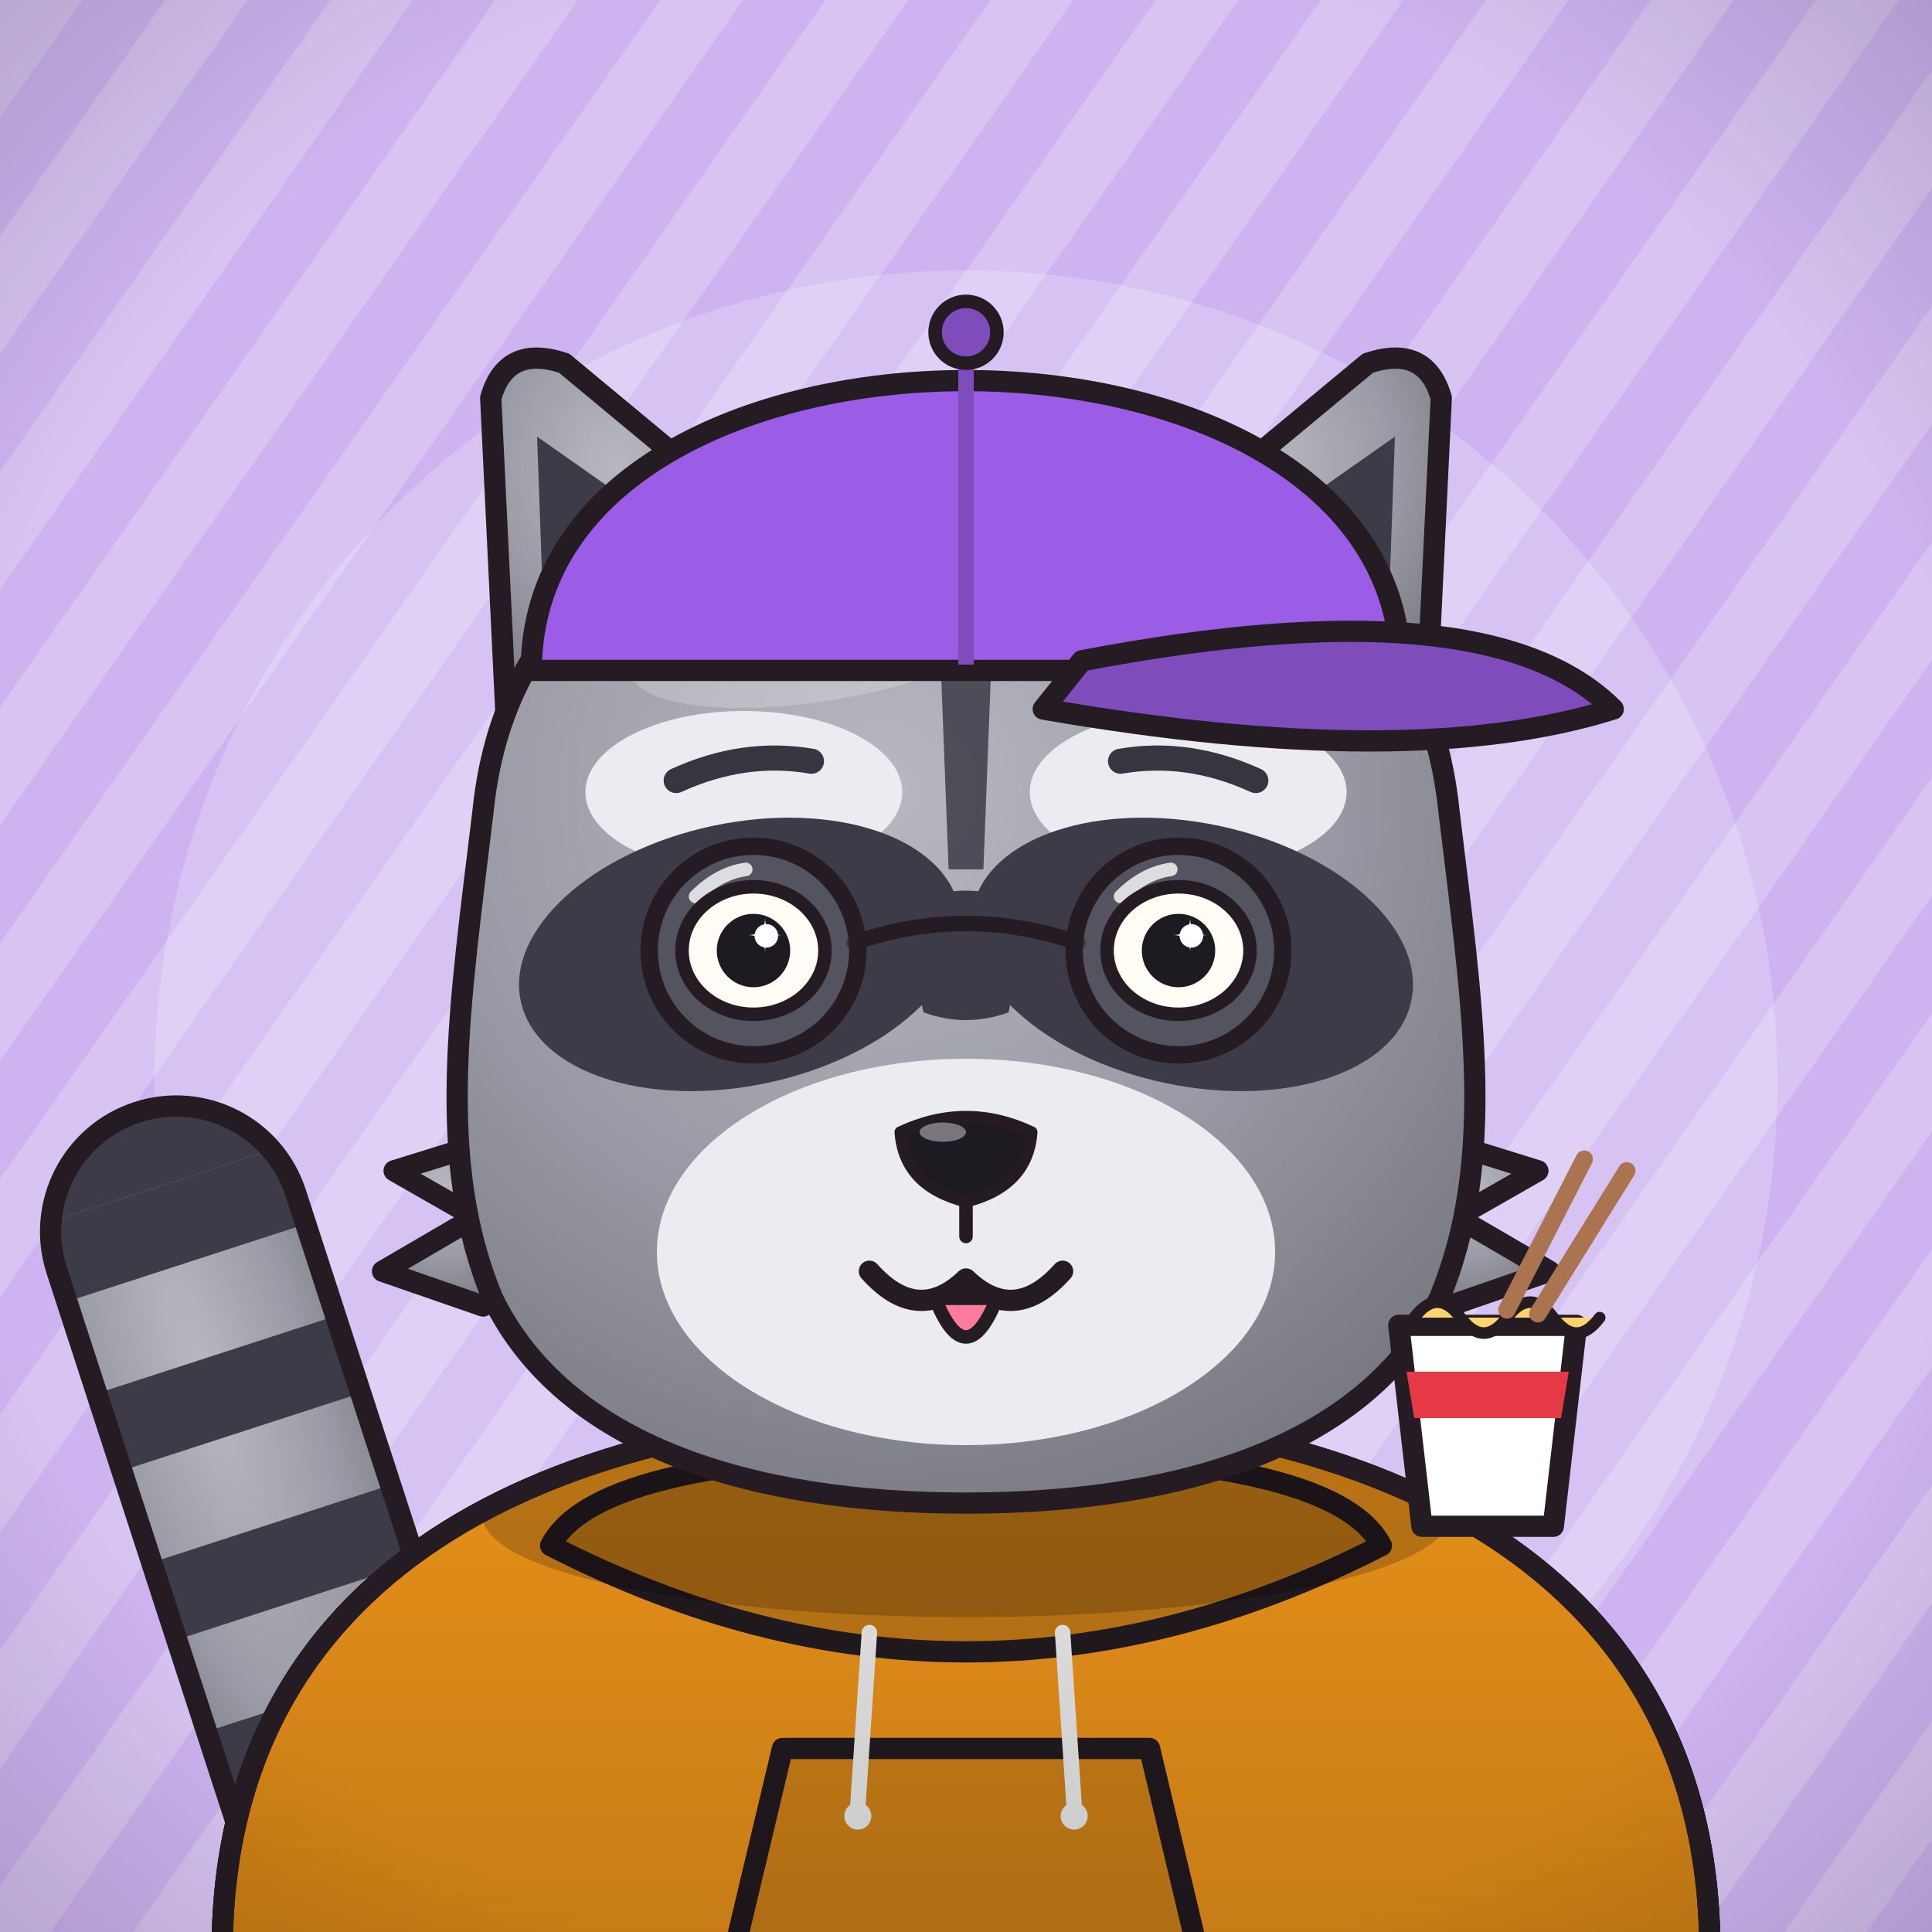
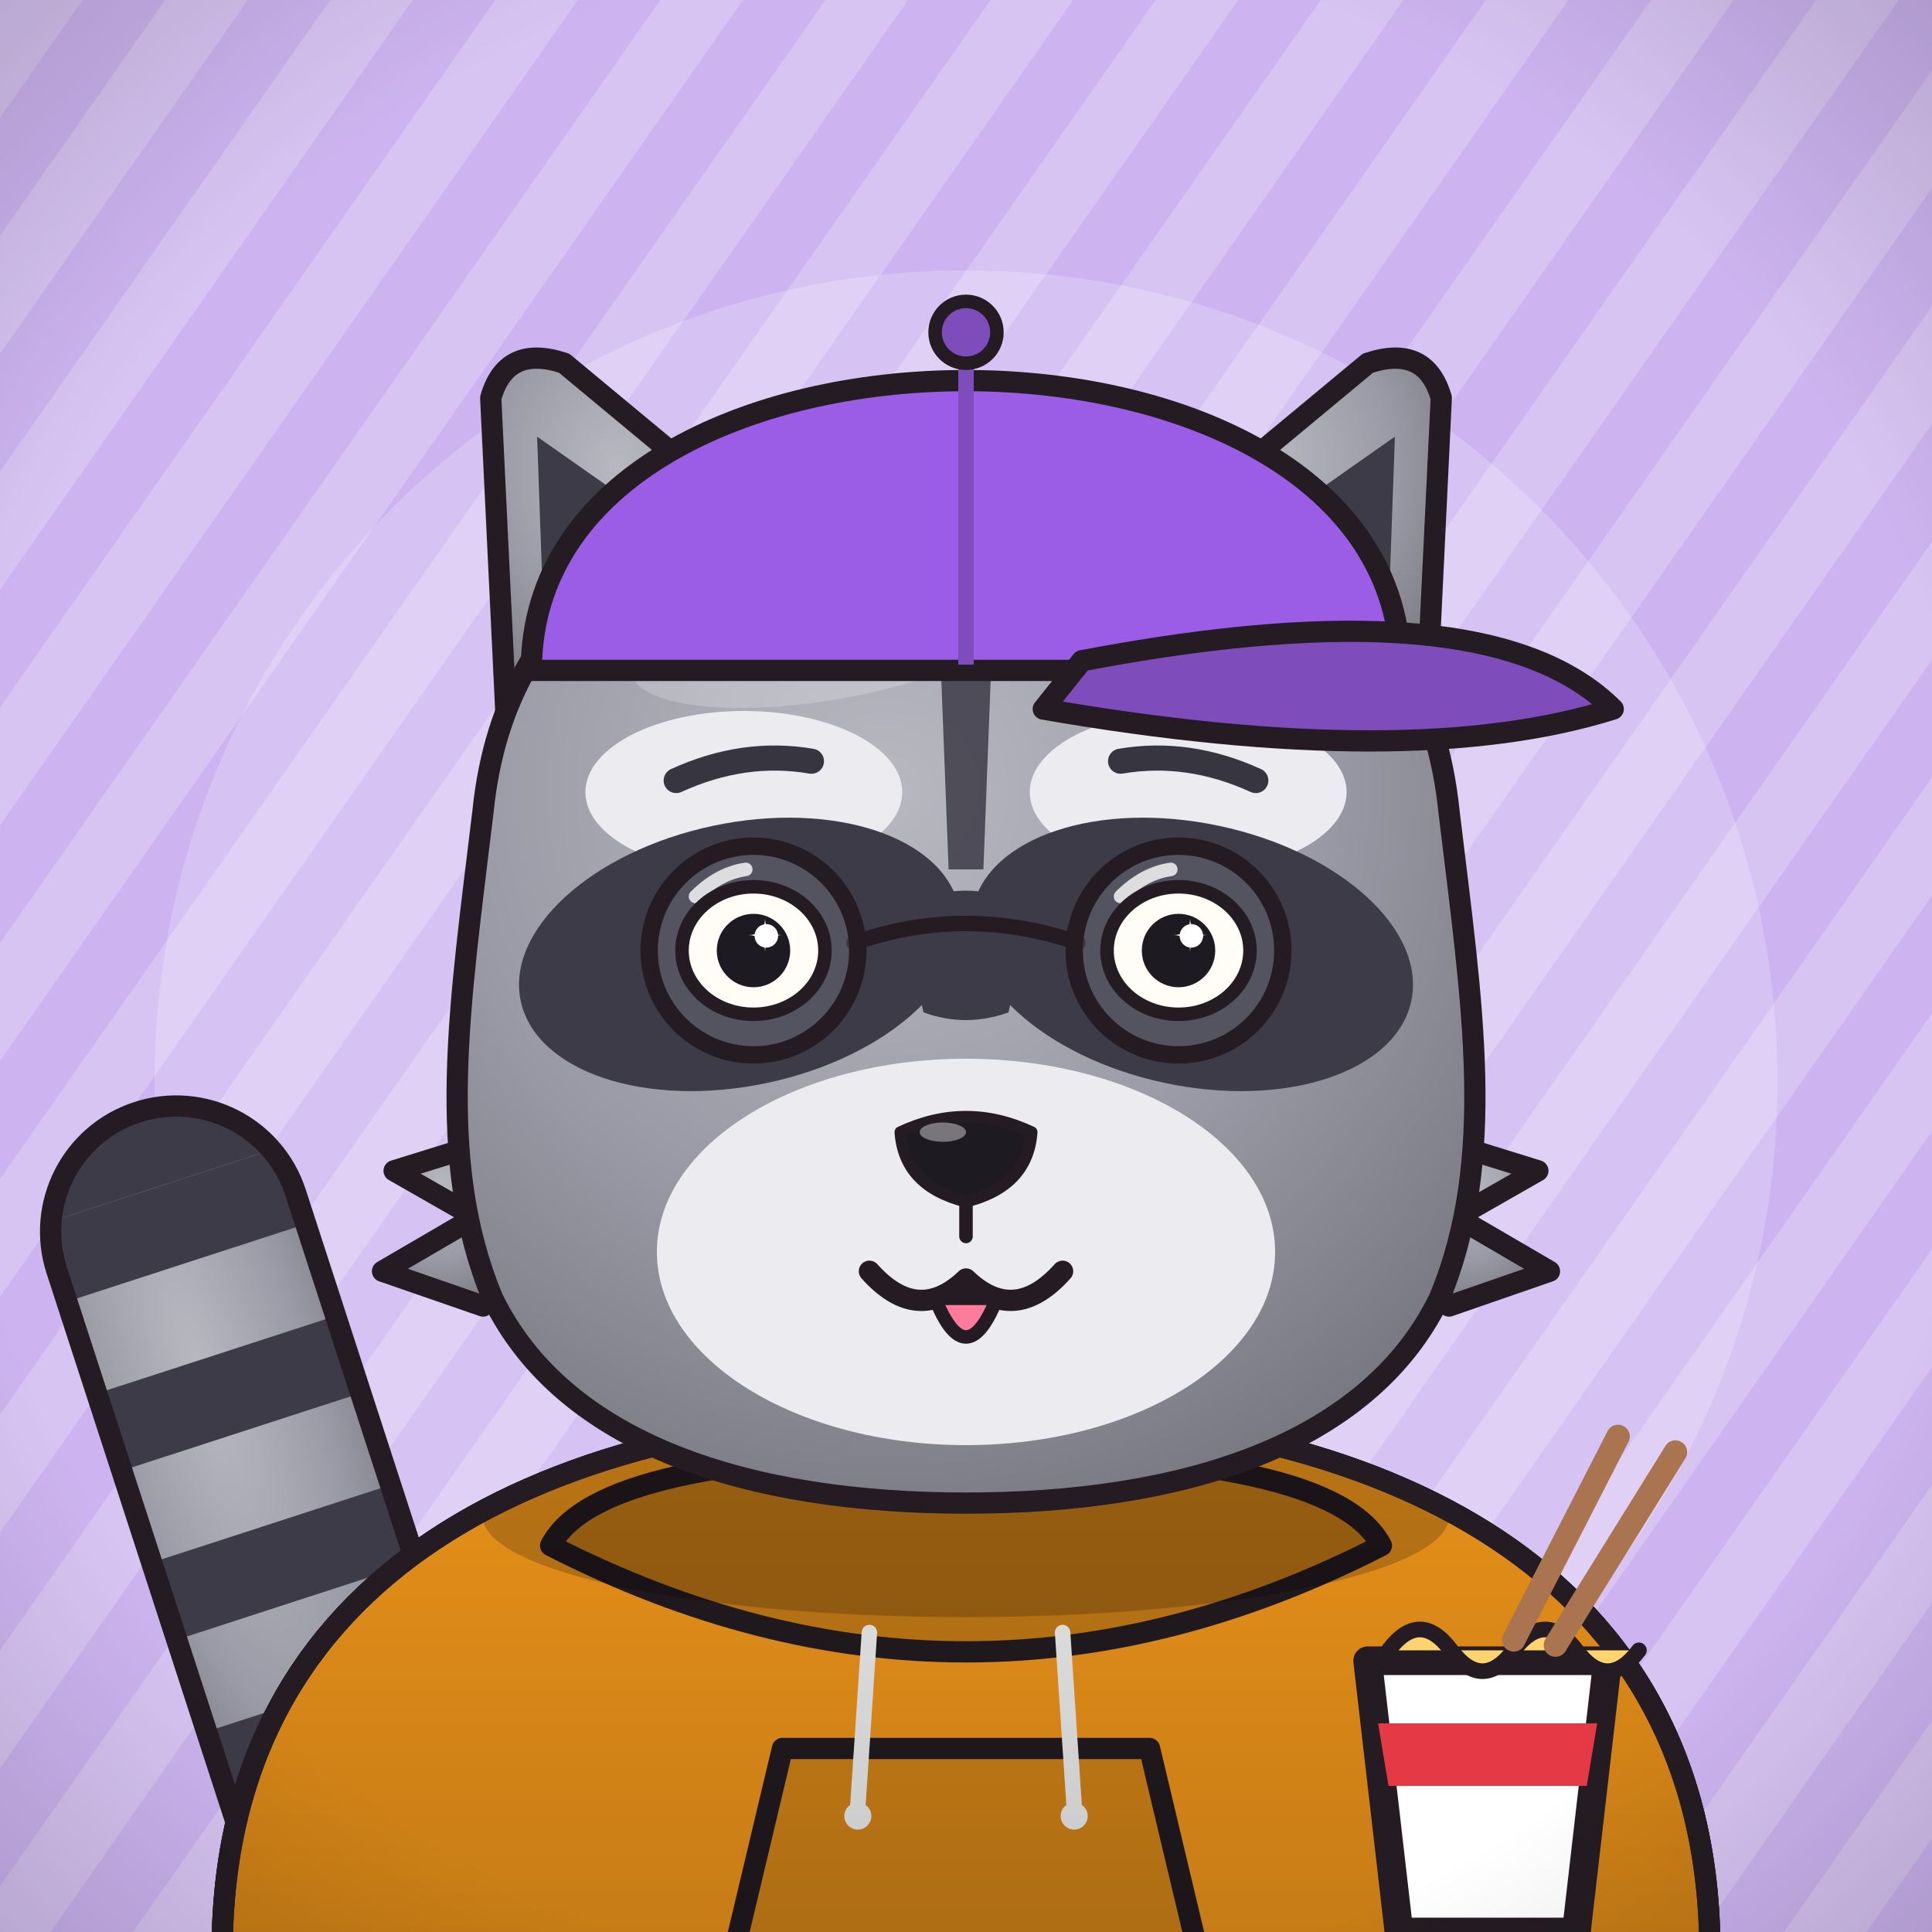
<svg xmlns="http://www.w3.org/2000/svg" viewBox="0 0 1000 1000" width="1000" height="1000">
  <defs>
    <clipPath id="bodyclip">
      <path d="M115 1010 C115 815 280 730 500 730 C720 730 885 815 885 1010 Z" />
    </clipPath>
    <radialGradient id="fs" cx=".42" cy=".3" r=".85">
      <stop offset="0" stop-color="#b8b8c1" />
      <stop offset=".5" stop-color="#9a9aa6" />
      <stop offset="1" stop-color="#6f6f78" />
    </radialGradient>
    <linearGradient id="bodyshade" x1="0" y1="0" x2="0" y2="1">
      <stop offset=".55" stop-color="#000" stop-opacity="0" />
      <stop offset="1" stop-color="#000" stop-opacity=".22" />
    </linearGradient>
    <clipPath id="eye0">
      <ellipse cx="390" cy="492" rx="37" ry="33" />
    </clipPath>
    <clipPath id="eye1">
      <ellipse cx="610" cy="492" rx="37" ry="33" />
    </clipPath>
    <clipPath id="tailclip">
      <rect x="105" y="560" width="130" height="460" rx="65" />
    </clipPath>
    <pattern id="pat" width="70" height="70" patternUnits="userSpaceOnUse" patternTransform="rotate(35)">
      <rect width="35" height="70" fill="#fff" />
    </pattern>
    <radialGradient id="vig" r=".75">
      <stop offset=".7" stop-color="#000" stop-opacity="0" />
      <stop offset="1" stop-color="#000" stop-opacity=".18" />
    </radialGradient>
  </defs>
  <rect width="1000" height="1000" fill="#cdb4f0" />
  <rect width="1000" height="1000" fill="url(#pat)" opacity=".22" />
  <circle cx="500" cy="560" r="420" fill="#fff" opacity=".2" />
  <g transform="rotate(-18 170 880)">
    <rect x="105" y="560" width="130" height="460" rx="65" fill="url(#fs)" />
    <g clip-path="url(#tailclip)">
      <rect x="95" y="600" width="150" height="42" fill="#3d3b47" />
      <rect x="95" y="692" width="150" height="42" fill="#3d3b47" />
      <rect x="95" y="784" width="150" height="42" fill="#3d3b47" />
      <rect x="95" y="876" width="150" height="42" fill="#3d3b47" />
      <rect x="95" y="968" width="150" height="42" fill="#3d3b47" />
      <rect x="95" y="550" width="150" height="50" fill="#3d3b47" />
    </g>
    <rect x="105" y="560" width="130" height="460" rx="65" fill="none" stroke="#241c22" stroke-width="11" stroke-linejoin="round" stroke-linecap="round" />
  </g>
  <path d="M115 1010 C115 815 280 730 500 730 C720 730 885 815 885 1010 Z" fill="url(#fs)" stroke="#241c22" stroke-width="11" stroke-linejoin="round" stroke-linecap="round" />
  <g clip-path="url(#bodyclip)">
    <ellipse cx="500" cy="985" rx="230" ry="165" fill="#ecebef" opacity=".75" />
  </g>
  <g clip-path="url(#bodyclip)">
    <rect width="1000" height="1000" fill="#ff9f1c" />
    <path d="M380 1010 L405 905 L595 905 L620 1010" fill="#e08c19" stroke="#241c22" stroke-width="11" stroke-linejoin="round" stroke-linecap="round" />
  </g>
  <path d="M115 1010 C115 815 280 730 500 730 C720 730 885 815 885 1010 Z" fill="none" stroke="#241c22" stroke-width="11" stroke-linejoin="round" stroke-linecap="round" />
  <path d="M285 800 Q500 910 715 800 Q690 752 500 752 Q310 752 285 800 Z" fill="#d18217" stroke="#241c22" stroke-width="11" stroke-linejoin="round" stroke-linecap="round" />
  <path d="M450 845 L444 935 M550 845 L556 935" stroke="#fff" stroke-width="8" stroke-linecap="round" />
  <circle cx="444" cy="940" r="7" fill="#fff" />
  <circle cx="556" cy="940" r="7" fill="#fff" />
  <g clip-path="url(#bodyclip)">
    <rect width="1000" height="1000" fill="url(#bodyshade)" />
    <ellipse cx="500" cy="785" rx="250" ry="52" fill="#000" opacity=".2" />
  </g>
  <path d="M115 1010 C115 815 280 730 500 730 C720 730 885 815 885 1010 Z" fill="none" stroke="#241c22" stroke-width="11" stroke-linejoin="round" stroke-linecap="round" />
  <path d="M262 372 L254 206 Q262 178 292 188 L410 286 Z" fill="url(#fs)" stroke="#241c22" stroke-width="11" stroke-linejoin="round" stroke-linecap="round" />
  <path d="M738 372 L746 206 Q738 178 708 188 L590 286 Z" fill="url(#fs)" stroke="#241c22" stroke-width="11" stroke-linejoin="round" stroke-linecap="round" />
  <path d="M282 338 L278 226 L372 292 Z" fill="#3d3b47" />
  <path d="M718 338 L722 226 L628 292 Z" fill="#3d3b47" />
  <path d="M262 588 L204 606 L246 630 L198 658 L250 676 L270 652 Z" fill="url(#fs)" stroke="#241c22" stroke-width="11" stroke-linejoin="round" stroke-linecap="round" />
  <path d="M738 588 L796 606 L754 630 L802 658 L750 676 L730 652 Z" fill="url(#fs)" stroke="#241c22" stroke-width="11" stroke-linejoin="round" stroke-linecap="round" />
  <path d="M500 250 C645 250 738 302 750 420 C762 520 775 600 745 672 C708 748 612 778 500 778 C388 778 292 748 255 672 C225 600 238 520 250 420 C262 302 355 250 500 250 Z" fill="url(#fs)" stroke="#241c22" stroke-width="11" stroke-linejoin="round" stroke-linecap="round" />
  <ellipse cx="385" cy="410" rx="82" ry="42" fill="#ecebef" />
  <ellipse cx="615" cy="410" rx="82" ry="42" fill="#ecebef" />
  <ellipse cx="500" cy="648" rx="160" ry="100" fill="#ecebef" />
  <path d="M484 268 Q500 260 516 268 L509 450 L491 450 Z" fill="#3d3b47" opacity=".85" />
  <ellipse cx="383" cy="494" rx="116" ry="68" transform="rotate(-12 383 494)" fill="#3d3b47" />
  <ellipse cx="617" cy="494" rx="116" ry="68" transform="rotate(12 617 494)" fill="#3d3b47" />
  <path d="M466 470 Q500 452 534 470 L522 524 Q500 532 478 524 Z" fill="#3d3b47" />
  <ellipse cx="430" cy="330" rx="105" ry="32" fill="#fff" opacity=".2" transform="rotate(-10 430 330)" />
  <path d="M466 586 Q500 570 534 586 Q532 614 500 622 Q468 614 466 586 Z" fill="#1e1a22" stroke="#241c22" stroke-width="6" stroke-linejoin="round" stroke-linecap="round" />
  <ellipse cx="488" cy="586" rx="12" ry="5" fill="#fff" opacity=".4" />
  <path d="M500 622 L500 640" stroke="#241c22" stroke-width="7" stroke-linejoin="round" stroke-linecap="round" />
  <path d="M442 488 Q500 468 558 488" fill="none" stroke="#241c22" stroke-width="8" stroke-linejoin="round" stroke-linecap="round" />
  <circle cx="390" cy="492" r="54" fill="#dff1ff" fill-opacity=".14" stroke="#241c22" stroke-width="9" stroke-linejoin="round" stroke-linecap="round" />
  <path d="M360 464 q12 -12 26 -14" fill="none" stroke="#fff" stroke-width="7" stroke-linecap="round" opacity=".8" />
  <circle cx="610" cy="492" r="54" fill="#dff1ff" fill-opacity=".14" stroke="#241c22" stroke-width="9" stroke-linejoin="round" stroke-linecap="round" />
  <path d="M580 464 q12 -12 26 -14" fill="none" stroke="#fff" stroke-width="7" stroke-linecap="round" opacity=".8" />
  <path d="M450 658 Q475 686 500 662 Q525 686 550 658" fill="none" stroke="#241c22" stroke-width="11" stroke-linejoin="round" stroke-linecap="round" />
  <path d="M484 672 Q500 712 516 672 Z" fill="#ff7b9c" stroke="#241c22" stroke-width="7" stroke-linejoin="round" stroke-linecap="round" />
  <path d="M350 404 Q385 388 420 394" fill="none" stroke="#373540" stroke-width="13" stroke-linecap="round" />
  <path d="M580 394 Q615 388 650 404" fill="none" stroke="#373540" stroke-width="13" stroke-linecap="round" />
  <ellipse cx="390" cy="492" rx="37" ry="33" fill="#fffdf6" />
  <circle cx="390" cy="492" r="19" fill="#1e1a22" />
  <circle cx="396.65" cy="484.4" r="6.08" fill="#fff" />
  <ellipse cx="390" cy="492" rx="37" ry="33" fill="none" stroke="#241c22" stroke-width="7" stroke-linejoin="round" stroke-linecap="round" />
  <path d="M396 475 Q396 484 405 484 Q396 484 396 493 Q396 484 387 484 Q396 484 396 475 Z" fill="#fff" />
  <ellipse cx="610" cy="492" rx="37" ry="33" fill="#fffdf6" />
  <circle cx="610" cy="492" r="19" fill="#1e1a22" />
  <circle cx="616.65" cy="484.4" r="6.08" fill="#fff" />
  <ellipse cx="610" cy="492" rx="37" ry="33" fill="none" stroke="#241c22" stroke-width="7" stroke-linejoin="round" stroke-linecap="round" />
  <path d="M616 475 Q616 484 625 484 Q616 484 616 493 Q616 484 607 484 Q616 484 616 475 Z" fill="#fff" />
  <g transform="translate(0 -28)">
    <path d="M275 375 C275 175 725 175 725 375 Z" fill="#9b5de5" stroke="#241c22" stroke-width="11" stroke-linejoin="round" stroke-linecap="round" />
    <path d="M500 190 L500 372" stroke="#7f4cbc" stroke-width="8" />
    <path d="M560 370 Q770 330 835 395 Q730 428 540 395 Z" fill="#7f4cbc" stroke="#241c22" stroke-width="11" stroke-linejoin="round" stroke-linecap="round" />
    <circle cx="500" cy="200" r="16" fill="#7f4cbc" stroke="#241c22" stroke-width="7" stroke-linejoin="round" stroke-linecap="round" />
  </g>
-   <path d="M724 686 L816 686 L804 790 L736 790 Z" fill="#fff" stroke="#241c22" stroke-width="11" stroke-linejoin="round" stroke-linecap="round" />
-   <path d="M728 710 L812 710 L808 734 L732 734 Z" fill="#e63946" />
-   <path d="M732 682 q12 -16 24 0 t24 0 t24 0 t24 0" fill="#ffd36e" stroke="#241c22" stroke-width="6" stroke-linejoin="round" stroke-linecap="round" />
-   <path d="M780 678 L820 600 M796 680 L842 606" stroke="#a9744f" stroke-width="9" stroke-linecap="round" />
+   <g transform="translate(770 1000) scale(1.35) translate(-770 -1000)">
+     <path d="M724 896 L816 896 L804 1000 L736 1000 Z" fill="#fff" stroke="#241c22" stroke-width="11" stroke-linejoin="round" stroke-linecap="round" />
+     <path d="M728 920 L812 920 L808 944 L732 944 Z" fill="#e63946" />
+     <path d="M732 892 q12 -16 24 0 t24 0 t24 0 t24 0" fill="#ffd36e" stroke="#241c22" stroke-width="6" stroke-linejoin="round" stroke-linecap="round" />
+     <path d="M780 888 L820 810 M796 890 L842 816" stroke="#a9744f" stroke-width="9" stroke-linecap="round" />
+   </g>
  <rect width="1000" height="1000" fill="url(#vig)" />
</svg>
